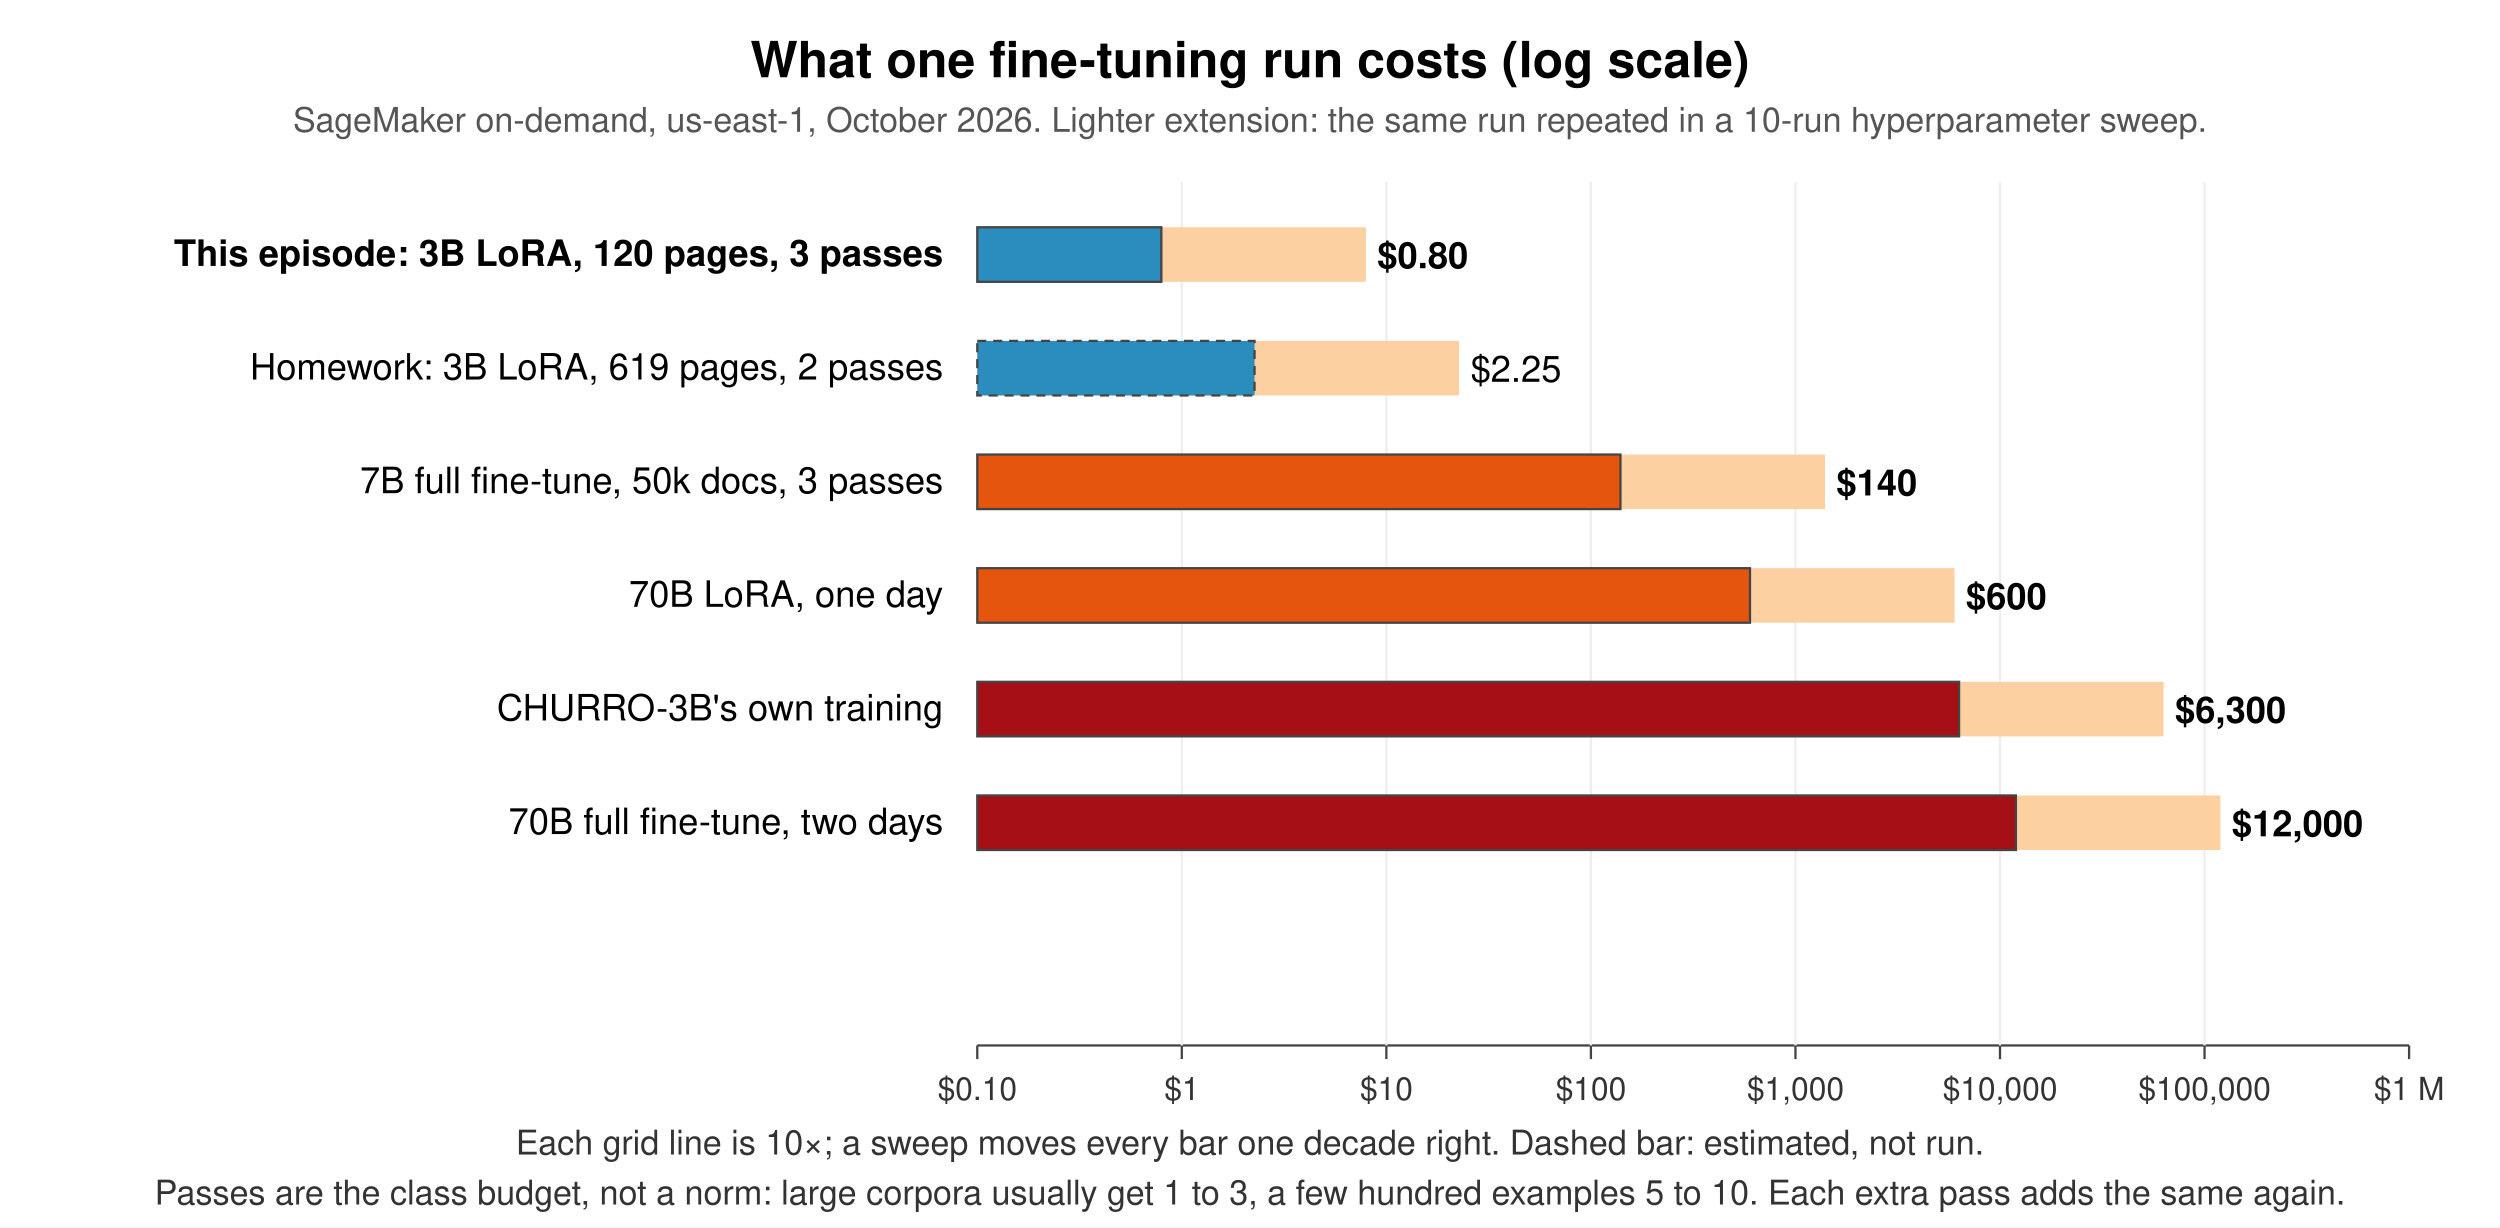
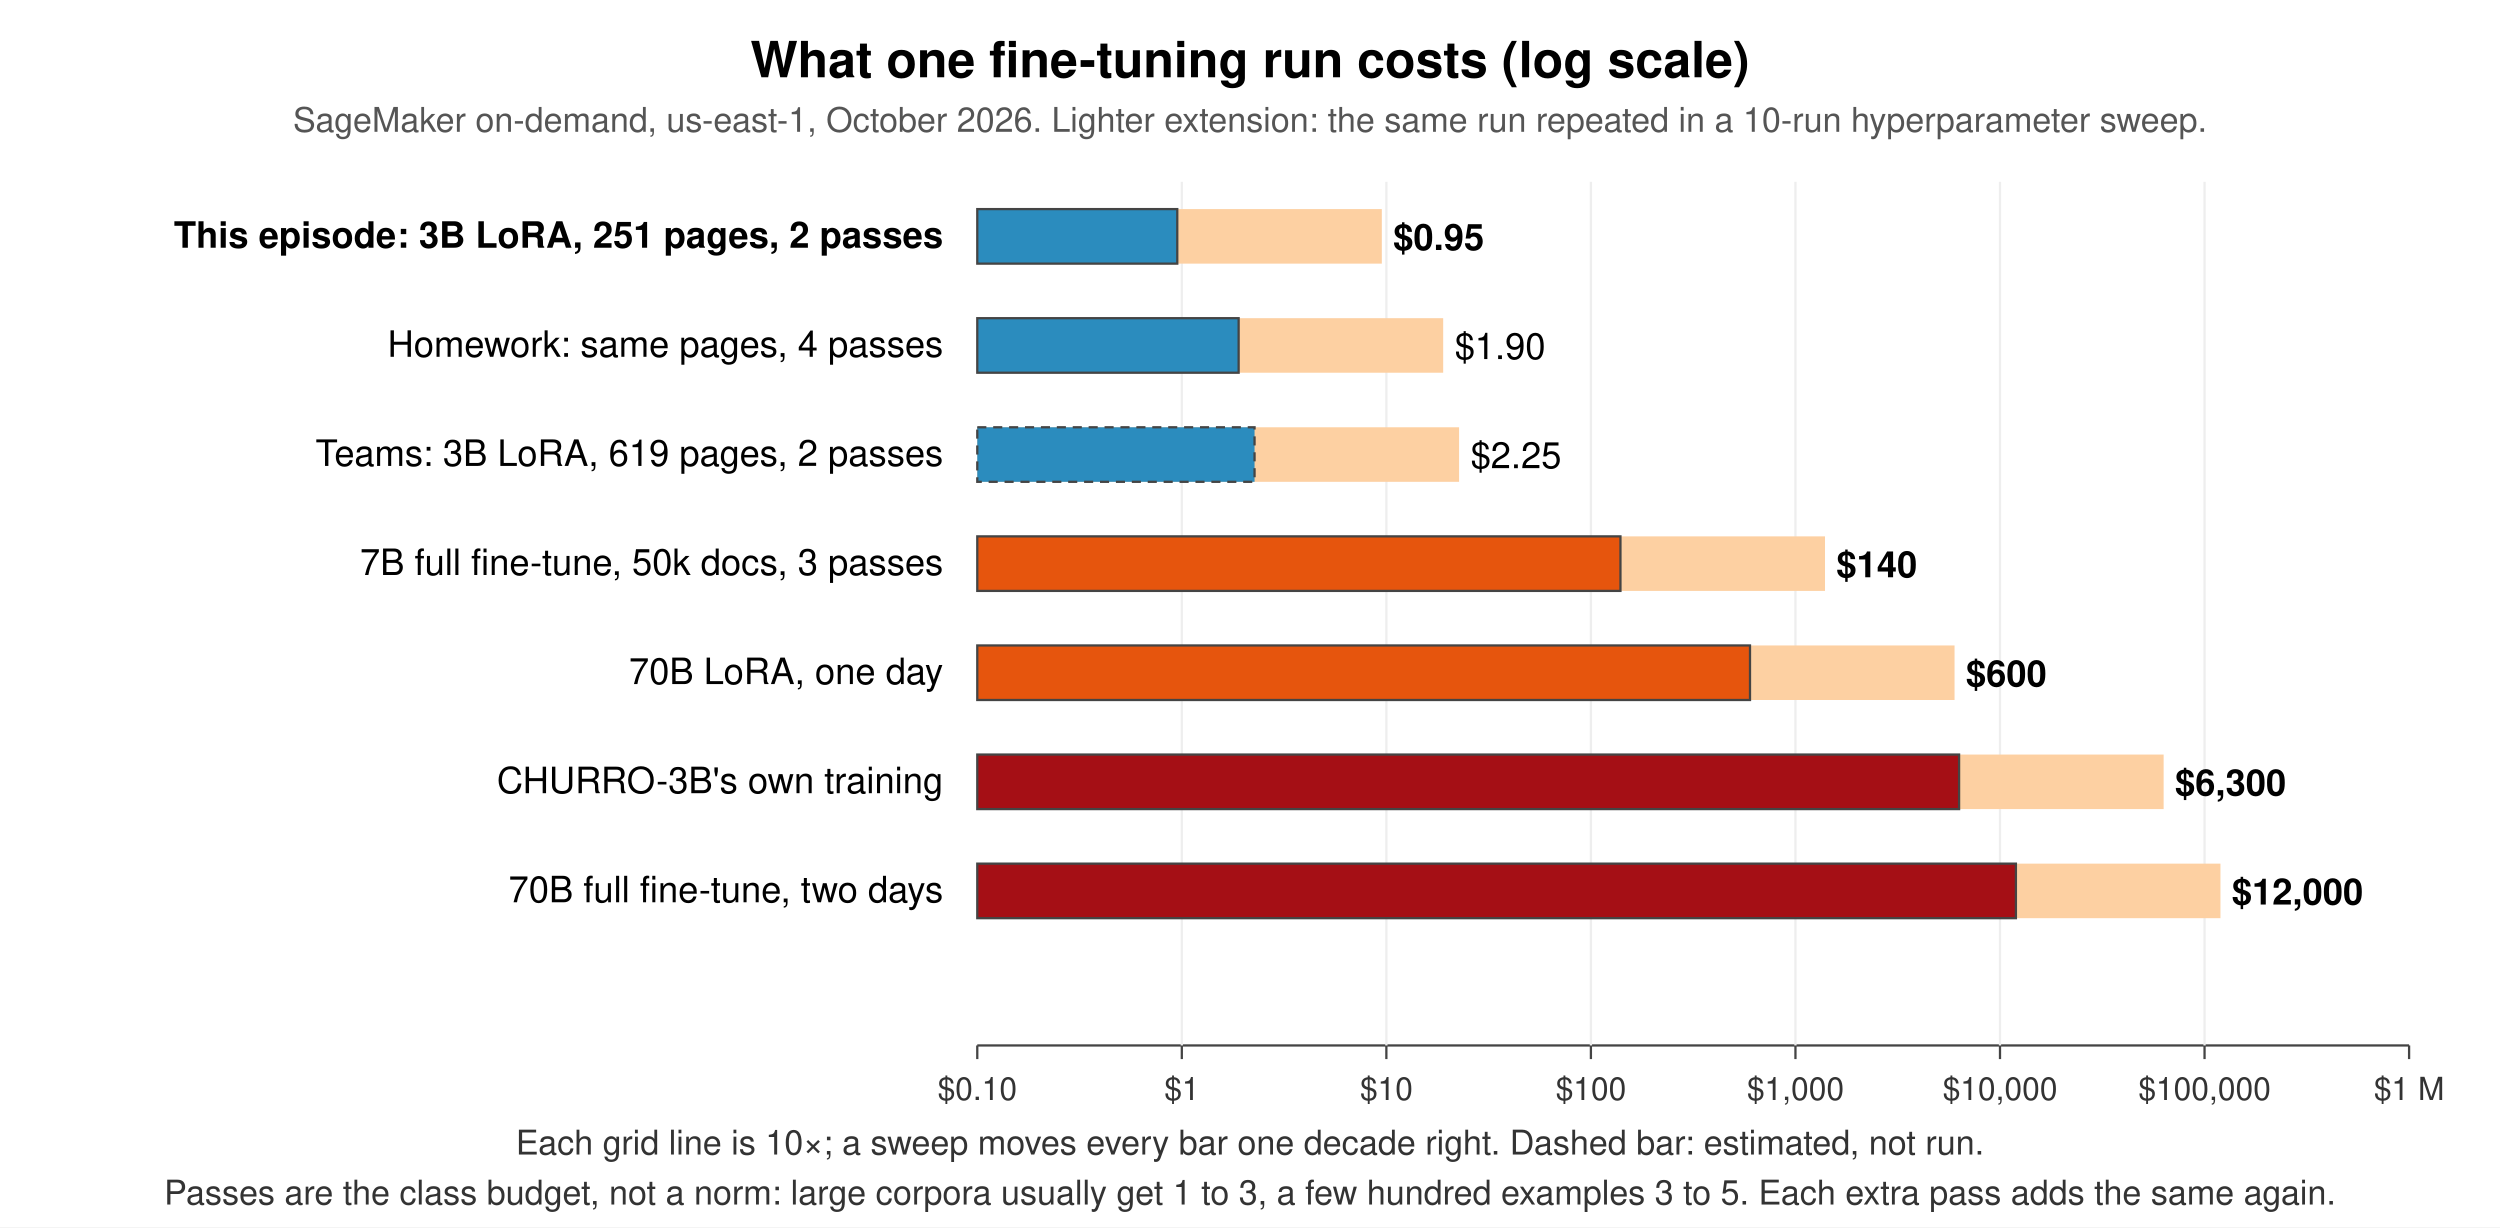
<svg xmlns="http://www.w3.org/2000/svg" width="1100" height="540" viewBox="0 0 1100 540" font-family="Helvetica, Arial, sans-serif" font-size="16">
  <rect width="1100" height="540" fill="#ffffff" />
  <text x="550" y="34" text-anchor="middle" font-weight="bold" font-size="22">What one fine-tuning run costs (log scale)</text>
  <text x="550" y="58" text-anchor="middle" font-size="15" fill="#555">SageMaker on-demand, us-east-1, October 2026. Lighter extension: the same run repeated in a 10-run hyperparameter sweep.</text>
  <line x1="430" y1="460" x2="1060" y2="460" stroke="#444" />
  <g font-size="14" text-anchor="middle" fill="#333">
    <line x1="430" y1="460" x2="430" y2="466" stroke="#444" />
    <text x="430" y="484">$0.10</text>
    <line x1="520" y1="460" x2="520" y2="466" stroke="#444" />
    <text x="520" y="484">$1</text>
    <line x1="610" y1="460" x2="610" y2="466" stroke="#444" />
    <text x="610" y="484">$10</text>
    <line x1="700" y1="460" x2="700" y2="466" stroke="#444" />
    <text x="700" y="484">$100</text>
    <line x1="790" y1="460" x2="790" y2="466" stroke="#444" />
    <text x="790" y="484">$1,000</text>
    <line x1="880" y1="460" x2="880" y2="466" stroke="#444" />
    <text x="880" y="484">$10,000</text>
    <line x1="970" y1="460" x2="970" y2="466" stroke="#444" />
    <text x="970" y="484">$100,000</text>
    <line x1="1060" y1="460" x2="1060" y2="466" stroke="#444" />
    <text x="1060" y="484">$1 M</text>
  </g>
  <g stroke="#eee">
    <line x1="520" y1="80" x2="520" y2="460" />
    <line x1="610" y1="80" x2="610" y2="460" />
    <line x1="700" y1="80" x2="700" y2="460" />
    <line x1="790" y1="80" x2="790" y2="460" />
    <line x1="880" y1="80" x2="880" y2="460" />
    <line x1="970" y1="80" x2="970" y2="460" />
  </g>
-   <text x="415" y="117" text-anchor="end" font-weight="bold">This episode: 3B LoRA, 120 pages, 3 passes</text>
-   <rect x="430" y="100" width="171" height="24" fill="#fdd0a2" />
-   <rect x="430" y="100" width="81" height="24" fill="#2b8cbe" stroke="#444" />
-   <text x="606" y="118" font-weight="bold">$0.80</text>
-   <text x="415" y="167" text-anchor="end">Homework: 3B LoRA, 619 pages, 2 passes</text>
-   <rect x="430" y="150" width="212" height="24" fill="#fdd0a2" />
-   <rect x="430" y="150" width="122" height="24" fill="#2b8cbe" stroke="#444" stroke-dasharray="4 3" />
-   <text x="647" y="168">$2.25</text>
-   <text x="415" y="217" text-anchor="end">7B full fine-tune, 50k docs, 3 passes</text>
-   <rect x="430" y="200" width="373" height="24" fill="#fdd0a2" />
-   <rect x="430" y="200" width="283" height="24" fill="#e6550d" stroke="#444" />
-   <text x="808" y="218" font-weight="bold">$140</text>
-   <text x="415" y="267" text-anchor="end">70B LoRA, one day</text>
-   <rect x="430" y="250" width="430" height="24" fill="#fdd0a2" />
-   <rect x="430" y="250" width="340" height="24" fill="#e6550d" stroke="#444" />
-   <text x="865" y="268" font-weight="bold">$600</text>
-   <text x="415" y="317" text-anchor="end">CHURRO-3B's own training</text>
-   <rect x="430" y="300" width="522" height="24" fill="#fdd0a2" />
-   <rect x="430" y="300" width="432" height="24" fill="#a50f15" stroke="#444" />
-   <text x="957" y="318" font-weight="bold">$6,300</text>
-   <text x="415" y="367" text-anchor="end">70B full fine-tune, two days</text>
-   <rect x="430" y="350" width="547" height="24" fill="#fdd0a2" />
-   <rect x="430" y="350" width="457" height="24" fill="#a50f15" stroke="#444" />
-   <text x="982" y="368" font-weight="bold">$12,000</text>
+   <text x="415" y="109" text-anchor="end" font-weight="bold">This episode: 3B LoRA, 251 pages, 2 passes</text>
+   <rect x="430" y="92" width="178" height="24" fill="#fdd0a2" />
+   <rect x="430" y="92" width="88" height="24" fill="#2b8cbe" stroke="#444" />
+   <text x="613" y="110" font-weight="bold">$0.95</text>
+   <text x="415" y="157" text-anchor="end">Homework: same pages, 4 passes</text>
+   <rect x="430" y="140" width="205" height="24" fill="#fdd0a2" />
+   <rect x="430" y="140" width="115" height="24" fill="#2b8cbe" stroke="#444" />
+   <text x="640" y="158">$1.90</text>
+   <text x="415" y="205" text-anchor="end">Teams: 3B LoRA, 619 pages, 2 passes</text>
+   <rect x="430" y="188" width="212" height="24" fill="#fdd0a2" />
+   <rect x="430" y="188" width="122" height="24" fill="#2b8cbe" stroke="#444" stroke-dasharray="4 3" />
+   <text x="647" y="206">$2.25</text>
+   <text x="415" y="253" text-anchor="end">7B full fine-tune, 50k docs, 3 passes</text>
+   <rect x="430" y="236" width="373" height="24" fill="#fdd0a2" />
+   <rect x="430" y="236" width="283" height="24" fill="#e6550d" stroke="#444" />
+   <text x="808" y="254" font-weight="bold">$140</text>
+   <text x="415" y="301" text-anchor="end">70B LoRA, one day</text>
+   <rect x="430" y="284" width="430" height="24" fill="#fdd0a2" />
+   <rect x="430" y="284" width="340" height="24" fill="#e6550d" stroke="#444" />
+   <text x="865" y="302" font-weight="bold">$600</text>
+   <text x="415" y="349" text-anchor="end">CHURRO-3B's own training</text>
+   <rect x="430" y="332" width="522" height="24" fill="#fdd0a2" />
+   <rect x="430" y="332" width="432" height="24" fill="#a50f15" stroke="#444" />
+   <text x="957" y="350" font-weight="bold">$6,300</text>
+   <text x="415" y="397" text-anchor="end">70B full fine-tune, two days</text>
+   <rect x="430" y="380" width="547" height="24" fill="#fdd0a2" />
+   <rect x="430" y="380" width="457" height="24" fill="#a50f15" stroke="#444" />
+   <text x="982" y="398" font-weight="bold">$12,000</text>
  <text x="550" y="508" text-anchor="middle" font-size="15" fill="#333">Each grid line is 10×; a sweep moves every bar one decade right. Dashed bar: estimated, not run.</text>
-   <text x="550" y="530" text-anchor="middle" font-size="15" fill="#333">Passes are the class budget, not a norm: large corpora usually get 1 to 3, a few hundred examples 5 to 10. Each extra pass adds the same again.</text>
+   <text x="550" y="530" text-anchor="middle" font-size="15" fill="#333">Passes are the class budget, not a norm: large corpora usually get 1 to 3, a few hundred examples 3 to 5. Each extra pass adds the same again.</text>
</svg>
